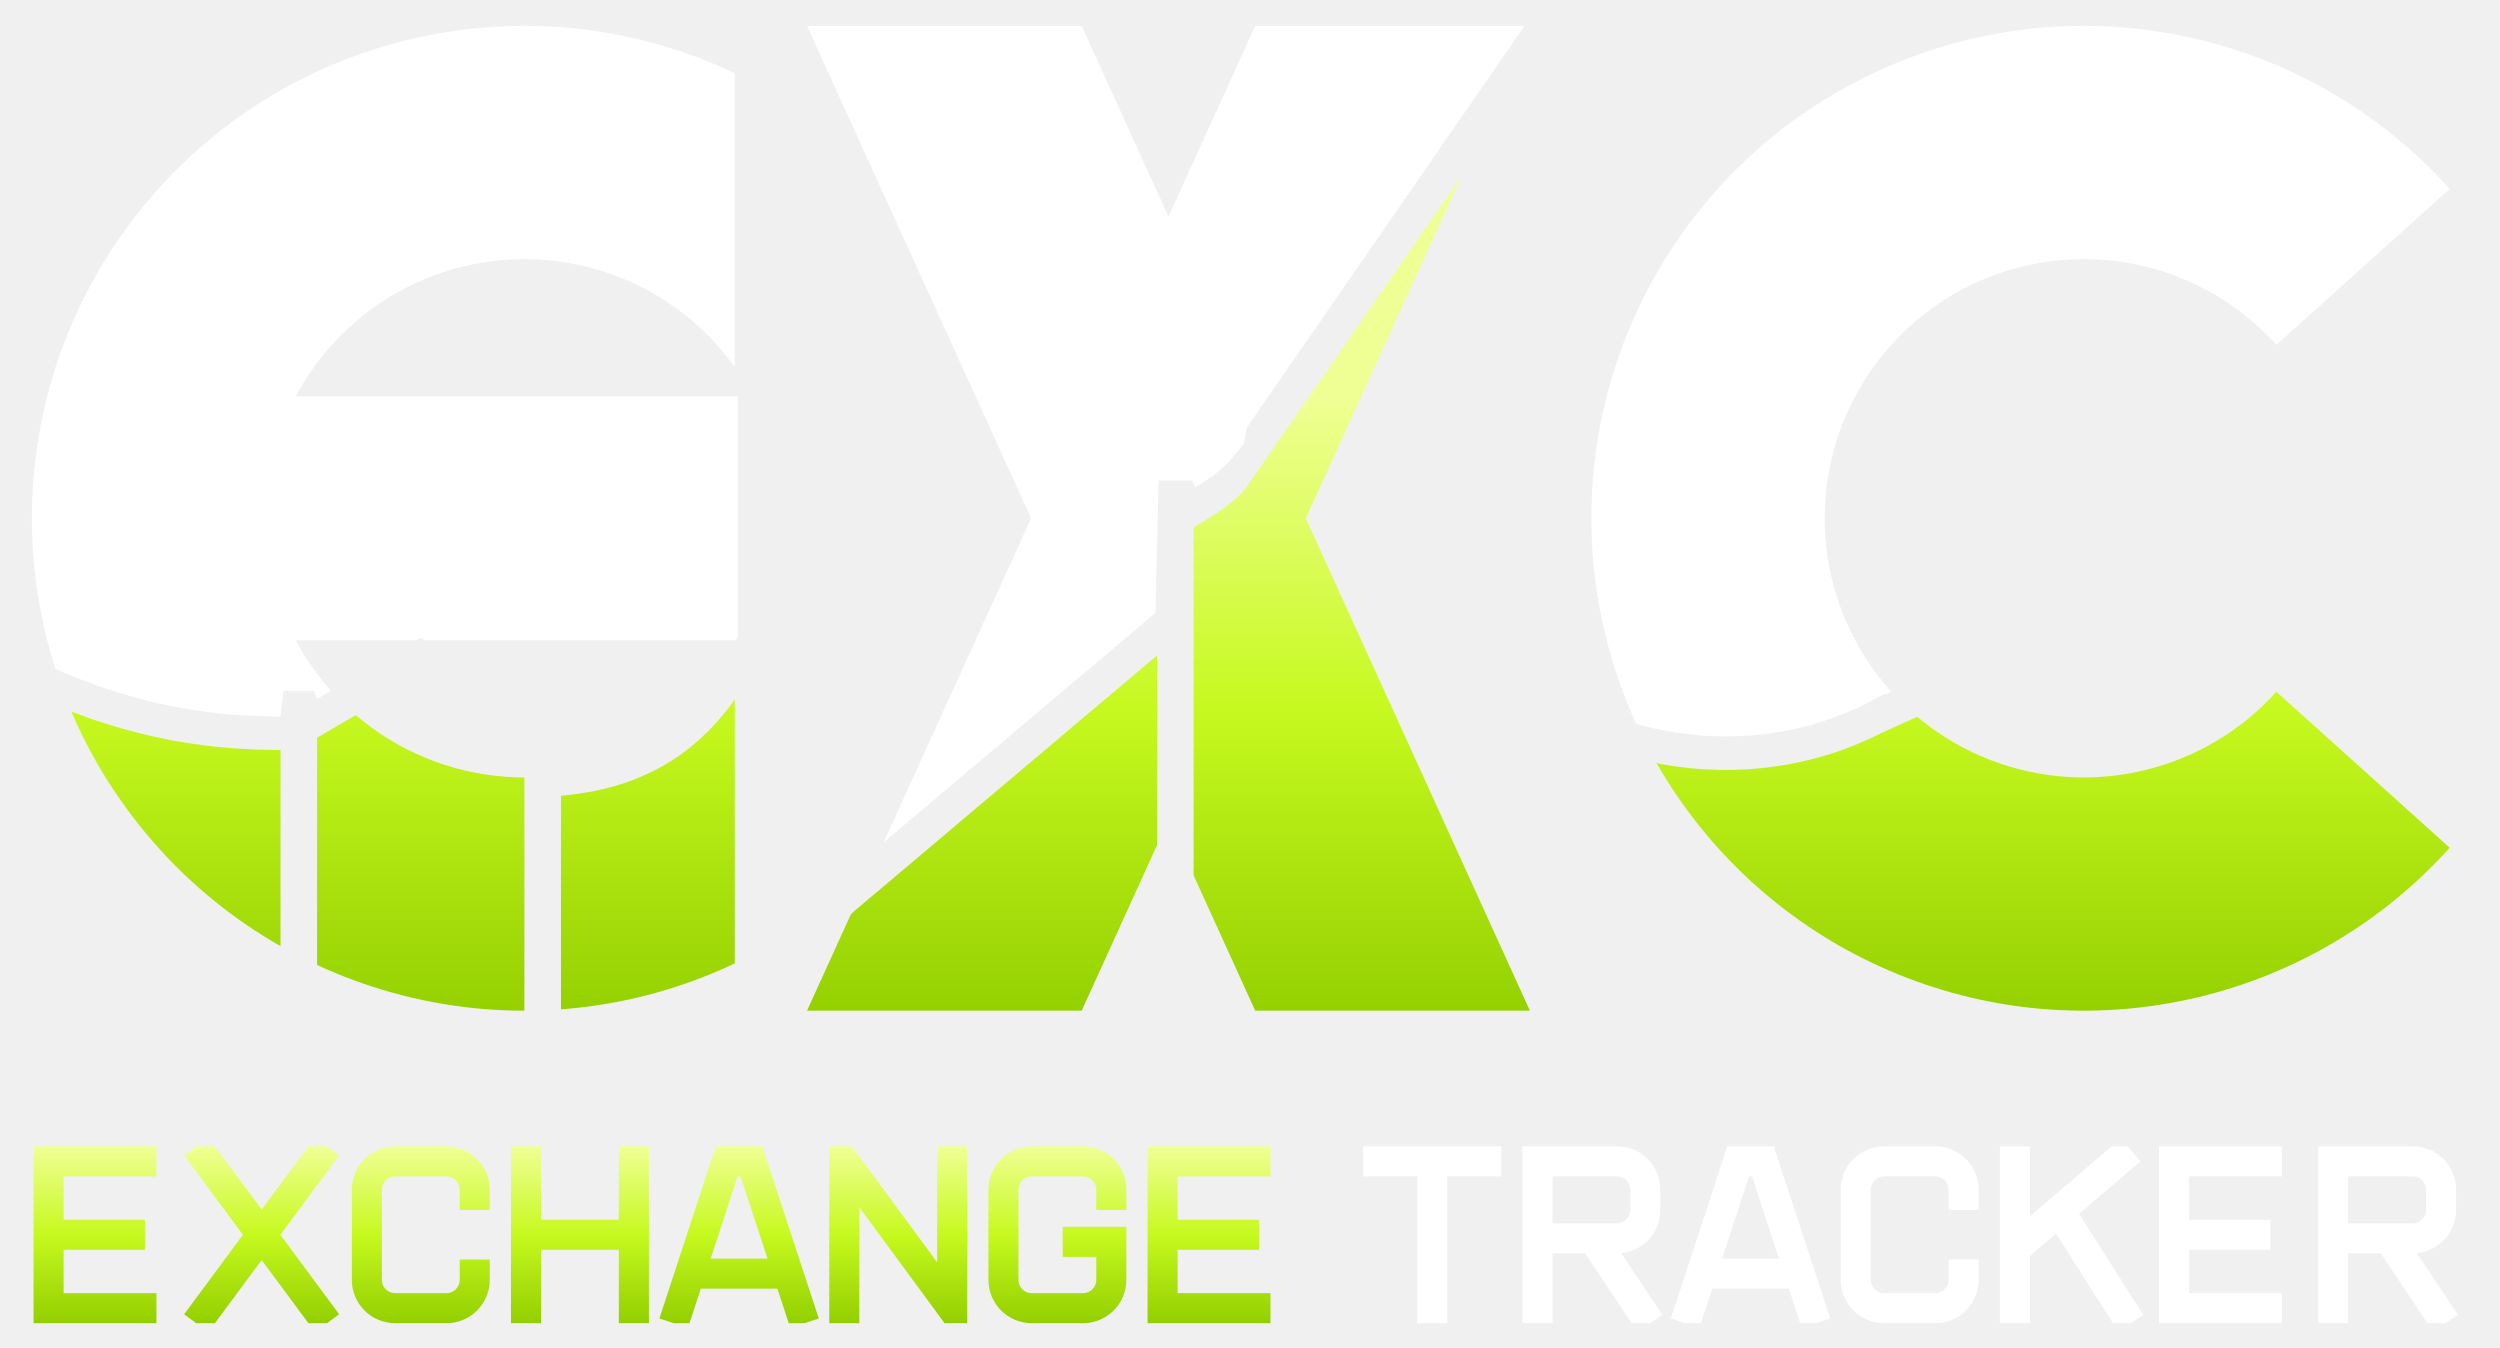
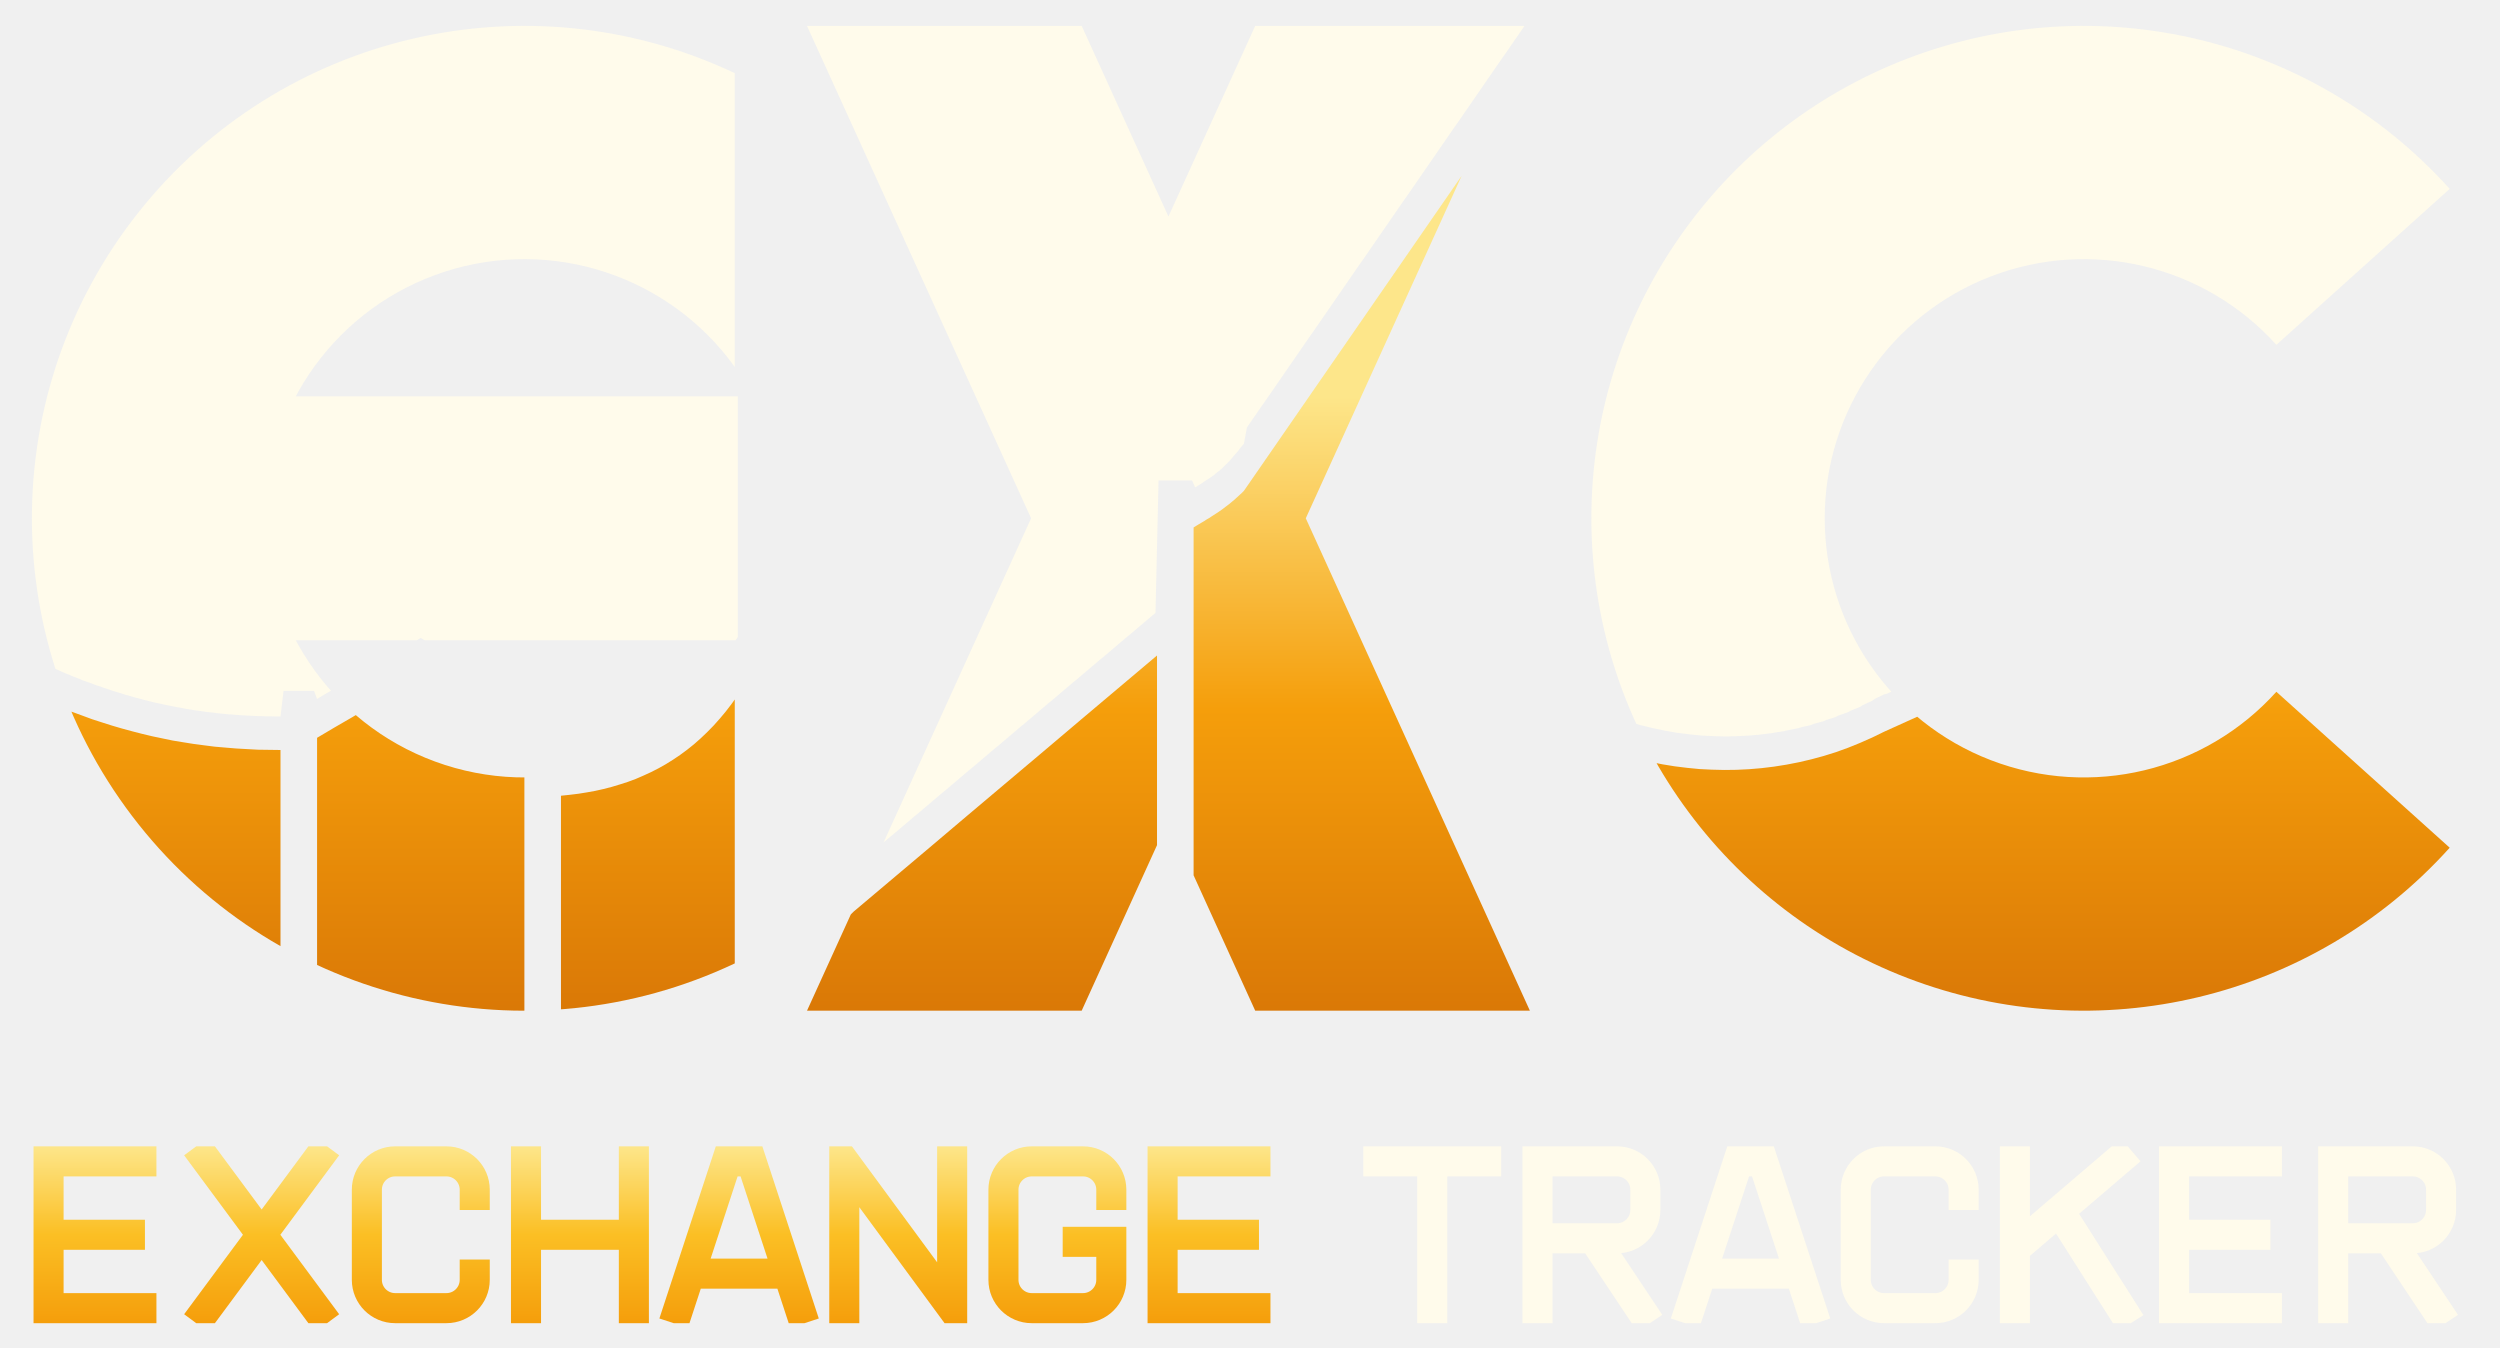
<svg xmlns="http://www.w3.org/2000/svg" viewBox="-14 -10 1640 884" role="img" aria-labelledby="exchange-tracker-exc3-full-dark-t">
  <defs>
-     <linearGradient id="e3darkf-lime" gradientUnits="userSpaceOnUse" x1="0" y1="250" x2="0" y2="660">
-       <stop offset="0" stop-color="#F0FF94" />
-       <stop offset="0.5" stop-color="#C6F91F" />
-       <stop offset="1" stop-color="#93CF00" />
+     <linearGradient id="e3darkf-amb" gradientUnits="userSpaceOnUse" x1="0" y1="250" x2="0" y2="660">
+       <stop offset="0" stop-color="#FDE68A" />
+       <stop offset="0.5" stop-color="#F59E0B" />
+       <stop offset="1" stop-color="#D97706" />
    </linearGradient>
    <clipPath id="e3darkf-xbox">
      <rect x="515" y="7" width="475" height="646" />
    </clipPath>
    <clipPath id="e3darkf-acc">
      <path d="M7.0 446.0 13.6 448.9 20.2 451.7 26.8 454.4 33.3 457.0 39.9 459.4 46.4 461.8 52.9 463.9 59.5 466.0 66.0 467.9 72.6 469.7 79.2 471.4 85.9 473.0 92.6 474.4 99.3 475.8 106.0 476.9 112.9 478.0 119.7 478.9 126.7 479.8 133.7 480.4 140.8 481.0 147.9 481.4 155.2 481.8 162.6 481.9 170.0 482.0 L170.0 720 L7.0 720 Z M194.0 474.0 205.3 467.3 216.7 460.7 228.0 454.0 239.3 447.3 250.7 440.7 262.0 434.0 273.3 440.7 284.7 447.3 296.0 454.0 307.3 460.7 318.7 467.3 330.0 474.0 L330.0 720 L194.0 720 Z M354.0 512.0 359.7 511.4 365.4 510.7 371.0 509.8 376.5 508.8 381.9 507.6 387.3 506.2 392.6 504.6 397.9 502.9 403.0 501.0 408.1 498.8 413.1 496.5 418.0 494.0 422.8 491.3 427.6 488.3 432.2 485.2 436.8 481.8 441.3 478.2 445.7 474.3 450.0 470.2 454.2 465.9 458.3 461.3 462.3 456.5 466.2 451.4 470.0 446.0 L470.0 720 L354.0 720 Z M515.0 606.0 516.6 606.0 518.1 605.8 519.7 605.6 521.1 605.4 522.5 605.0 523.9 604.6 525.3 604.1 526.6 603.6 527.9 602.9 529.2 602.3 530.4 601.5 531.6 600.8 532.8 599.9 534.0 599.0 535.2 598.1 536.4 597.1 537.6 596.1 538.8 595.0 539.9 593.9 541.1 592.8 542.3 591.6 543.5 590.5 544.8 589.2 546.0 588.0 570.9 567.0 595.8 546.0 620.6 525.0 645.5 504.0 670.4 483.0 695.2 462.0 720.1 441.0 745.0 420.0 L745.0 720 L515.0 720 Z M769.0 336.0 770.8 334.9 772.6 333.8 774.3 332.8 776.0 331.8 777.5 330.8 779.1 329.9 780.6 328.9 782.0 328.0 783.4 327.1 784.8 326.2 786.1 325.3 787.4 324.4 788.6 323.5 789.9 322.5 791.1 321.6 792.3 320.7 793.5 319.7 794.7 318.7 795.9 317.7 797.1 316.6 798.3 315.5 799.5 314.4 800.8 313.2 802.0 312.0 825.5 278.0 849.0 244.0 872.5 210.0 896.0 176.0 919.5 142.0 943.0 108.0 966.5 74.0 990.0 40.0 L990.0 720 L769.0 720 Z M1030.0 478.0 1037.6 480.9 1045.2 483.5 1052.9 485.9 1060.8 488.0 1068.6 489.8 1076.6 491.4 1084.6 492.7 1092.7 493.7 1100.8 494.5 1108.9 494.9 1117.1 495.1 1125.2 495.0 1133.4 494.6 1141.6 493.9 1149.8 492.9 1158.0 491.6 1166.2 490.0 1174.3 488.1 1182.4 485.9 1190.4 483.4 1198.4 480.5 1206.3 477.3 1214.2 473.8 1222.0 470.0 1270.2 448.2 1318.5 426.5 1366.8 404.8 1415.0 383.0 1463.2 361.2 1511.5 339.5 1559.8 317.8 1608.0 296.0 L1608.0 720 L1030.0 720 Z " />
    </clipPath>
    <clipPath id="e3darkf-ink">
      <path d="M-20.0 415.2 -18.0 415.2 -16.0 415.2 -14.0 415.2 -12.0 415.2 -10.0 415.2 -8.0 415.2 -6.0 415.2 -4.0 415.2 -2.0 415.2 0.0 415.2 2.0 415.2 4.0 415.2 6.0 415.2 8.0 422.4 10.0 423.3 12.0 424.1 14.0 425.2 16.0 426.0 18.0 426.9 20.0 427.7 22.0 428.7 24.0 429.5 26.0 430.4 28.0 431.3 30.0 432.1 32.0 432.9 34.0 433.8 36.0 434.5 38.0 435.3 40.0 436.2 42.0 436.9 44.0 437.6 46.0 438.3 48.0 439.1 50.0 439.8 52.0 440.4 54.0 441.2 56.0 441.8 58.0 442.5 60.0 443.2 62.0 443.8 64.0 444.4 66.0 445.0 68.0 445.7 70.0 446.2 72.0 446.8 74.0 447.4 76.0 447.9 78.0 448.4 80.0 449.0 82.0 449.5 84.0 450.0 86.0 450.5 88.0 451.0 90.0 451.4 92.0 451.8 94.0 452.3 96.0 452.7 98.0 453.1 100.0 453.5 102.0 453.9 104.0 454.2 106.0 454.6 108.0 455.0 110.0 455.3 112.0 455.6 114.0 456.0 116.0 456.2 118.0 456.5 120.0 456.8 122.0 457.1 124.0 457.3 126.0 457.5 128.0 457.8 130.0 458.0 132.0 458.2 134.0 458.4 136.0 458.6 138.0 458.7 140.0 458.9 142.0 459.0 144.0 459.2 146.0 459.3 148.0 459.4 150.0 459.5 152.0 459.6 154.0 459.7 156.0 459.8 158.0 459.8 160.0 459.9 162.0 459.9 164.0 459.9 166.0 460.0 168.0 460.0 170.0 460.0 172.0 443.2 174.0 443.2 176.0 443.2 178.0 443.2 180.0 443.2 182.0 443.2 184.0 443.2 186.0 443.2 188.0 443.2 190.0 443.2 192.0 443.2 194.0 448.5 196.0 447.3 198.0 446.1 200.0 444.9 202.0 443.8 204.0 442.6 206.0 441.4 208.0 440.2 210.0 439.1 212.0 437.9 214.0 436.7 216.0 435.5 218.0 434.4 220.0 433.2 222.0 432.0 224.0 430.8 226.0 429.7 228.0 428.5 230.0 427.3 232.0 426.1 234.0 424.9 236.0 423.8 238.0 422.6 240.0 421.4 242.0 420.2 244.0 419.1 246.0 417.9 248.0 416.7 250.0 415.5 252.0 414.4 254.0 413.2 256.0 412.0 258.0 410.8 260.0 409.7 262.0 408.5 264.0 409.7 266.0 410.8 268.0 412.0 270.0 413.2 272.0 414.4 274.0 415.5 276.0 416.7 278.0 417.9 280.0 419.1 282.0 420.2 284.0 421.4 286.0 422.6 288.0 423.8 290.0 424.9 292.0 426.1 294.0 427.3 296.0 428.5 298.0 429.7 300.0 430.8 302.0 432.0 304.0 433.2 306.0 434.4 308.0 435.5 310.0 436.7 312.0 437.9 314.0 439.1 316.0 440.2 318.0 441.4 320.0 442.6 322.0 443.8 324.0 444.9 326.0 446.1 328.0 447.3 330.0 448.5 332.0 443.2 334.0 443.2 336.0 443.2 338.0 443.2 340.0 443.2 342.0 443.2 344.0 443.2 346.0 443.2 348.0 443.2 350.0 443.2 352.0 443.2 354.0 489.9 356.0 489.7 358.0 489.5 360.0 489.2 362.0 489.0 364.0 488.7 366.0 488.3 368.0 488.0 370.0 487.7 372.0 487.2 374.0 486.9 376.0 486.5 378.0 485.9 380.0 485.5 382.0 484.8 384.0 484.3 386.0 483.8 388.0 483.1 390.0 482.5 392.0 481.9 394.0 481.0 396.0 480.3 398.0 479.3 400.0 478.6 402.0 477.9 404.0 476.7 406.0 475.9 408.0 475.0 410.0 473.7 412.0 472.8 414.0 471.3 416.0 470.3 418.0 469.3 420.0 467.6 422.0 466.5 424.0 464.7 426.0 463.4 428.0 461.5 430.0 460.1 432.0 458.7 434.0 456.5 436.0 455.0 438.0 452.6 440.0 450.9 442.0 448.3 444.0 446.5 446.0 443.6 448.0 441.7 450.0 438.6 452.0 436.5 454.0 434.5 456.0 430.9 458.0 428.6 460.0 424.7 462.0 422.3 464.0 418.0 466.0 415.4 468.0 410.8 470.0 407.9 472.0 415.2 474.0 415.2 476.0 415.2 478.0 415.2 480.0 415.2 482.0 415.2 484.0 415.2 486.0 415.2 488.0 415.2 490.0 415.2 492.0 415.2 494.0 415.2 496.0 415.2 498.0 415.2 500.0 415.2 502.0 415.2 504.0 415.2 506.0 415.2 508.0 415.2 510.0 415.2 512.0 415.2 514.0 415.2 516.0 584.0 518.0 583.8 520.0 583.2 522.0 582.5 524.0 581.2 526.0 580.0 528.0 578.0 530.0 576.3 532.0 573.7 534.0 571.7 536.0 568.9 538.0 566.1 540.0 563.5 542.0 561.3 544.0 559.0 546.0 556.9 548.0 557.5 550.0 555.8 552.0 554.1 554.0 552.5 556.0 550.8 558.0 549.1 560.0 547.4 562.0 545.7 564.0 544.0 566.0 542.3 568.0 540.6 570.0 538.9 572.0 537.3 574.0 535.6 576.0 533.9 578.0 532.2 580.0 530.5 582.0 528.8 584.0 527.1 586.0 525.4 588.0 523.8 590.0 522.1 592.0 520.4 594.0 518.7 596.0 517.0 598.0 515.3 600.0 513.6 602.0 511.9 604.0 510.2 606.0 508.6 608.0 506.9 610.0 505.2 612.0 503.5 614.0 501.8 616.0 500.1 618.0 498.4 620.0 496.7 622.0 495.0 624.0 493.4 626.0 491.7 628.0 490.0 630.0 488.3 632.0 486.6 634.0 484.9 636.0 483.2 638.0 481.5 640.0 479.9 642.0 478.2 644.0 476.5 646.0 474.8 648.0 473.1 650.0 471.4 652.0 469.7 654.0 468.0 656.0 466.3 658.0 464.7 660.0 463.0 662.0 461.3 664.0 459.6 666.0 457.9 668.0 456.2 670.0 454.5 672.0 452.8 674.0 451.1 676.0 449.5 678.0 447.8 680.0 446.1 682.0 444.4 684.0 442.7 686.0 441.0 688.0 439.3 690.0 437.6 692.0 436.0 694.0 434.3 696.0 432.6 698.0 430.9 700.0 429.2 702.0 427.5 704.0 425.8 706.0 424.1 708.0 422.4 710.0 420.8 712.0 419.1 714.0 417.4 716.0 415.7 718.0 414.0 720.0 412.3 722.0 410.6 724.0 408.9 726.0 407.2 728.0 405.6 730.0 403.9 732.0 402.2 734.0 400.5 736.0 398.8 738.0 397.1 740.0 395.4 742.0 393.7 744.0 392.1 746.0 305.2 748.0 305.2 750.0 305.2 752.0 305.2 754.0 305.2 756.0 305.2 758.0 305.2 760.0 305.2 762.0 305.2 764.0 305.2 766.0 305.2 768.0 305.2 770.0 309.7 772.0 308.5 774.0 307.3 776.0 305.9 778.0 304.6 780.0 303.3 782.0 301.9 784.0 300.2 786.0 298.7 788.0 296.9 790.0 294.9 792.0 293.0 794.0 290.7 796.0 288.3 798.0 286.1 800.0 283.4 802.0 281.1 804.0 270.4 806.0 267.5 808.0 264.6 810.0 261.7 812.0 258.8 814.0 255.9 816.0 253.1 818.0 250.2 820.0 247.3 822.0 244.4 824.0 241.5 826.0 238.6 828.0 235.7 830.0 232.8 832.0 229.9 834.0 227.0 836.0 224.1 838.0 221.2 840.0 218.3 842.0 215.4 844.0 212.5 846.0 209.6 848.0 206.8 850.0 203.9 852.0 201.0 854.0 198.1 856.0 195.2 858.0 192.3 860.0 189.4 862.0 186.5 864.0 183.6 866.0 180.7 868.0 177.8 870.0 174.9 872.0 172.0 874.0 169.1 876.0 166.2 878.0 163.3 880.0 160.5 882.0 157.6 884.0 154.7 886.0 151.8 888.0 148.9 890.0 146.0 892.0 143.1 894.0 140.2 896.0 137.3 898.0 134.4 900.0 131.5 902.0 128.6 904.0 125.7 906.0 122.8 908.0 119.9 910.0 117.1 912.0 114.2 914.0 111.3 916.0 108.4 918.0 105.5 920.0 102.6 922.0 99.7 924.0 96.8 926.0 93.9 928.0 91.0 930.0 88.1 932.0 85.2 934.0 82.3 936.0 79.4 938.0 76.5 940.0 73.6 942.0 70.8 944.0 67.9 946.0 65.0 948.0 62.1 950.0 59.2 952.0 56.3 954.0 53.4 956.0 50.5 958.0 47.6 960.0 44.7 962.0 41.8 964.0 38.9 966.0 36.0 968.0 33.1 970.0 30.2 972.0 27.3 974.0 24.5 976.0 21.6 978.0 18.7 980.0 15.8 982.0 12.9 984.0 10.0 986.0 7.1 988.0 4.2 990.0 1.3 992.0 9.2 994.0 9.2 996.0 9.2 998.0 9.2 1000.0 9.2 1002.0 9.2 1004.0 9.2 1006.0 9.2 1008.0 9.2 1010.0 9.2 1012.0 9.2 1014.0 9.2 1016.0 9.2 1018.0 9.2 1020.0 9.2 1022.0 9.2 1024.0 9.2 1026.0 9.2 1028.0 9.2 1030.0 454.5 1032.0 455.2 1034.0 456.0 1036.0 456.7 1038.0 457.8 1040.0 458.5 1042.0 459.1 1044.0 459.8 1046.0 460.7 1048.0 461.3 1050.0 462.0 1052.0 462.6 1054.0 463.4 1056.0 463.9 1058.0 464.4 1060.0 465.0 1062.0 465.7 1064.0 466.1 1066.0 466.6 1068.0 467.1 1070.0 467.6 1072.0 468.0 1074.0 468.4 1076.0 468.8 1078.0 469.3 1080.0 469.6 1082.0 470.0 1084.0 470.3 1086.0 470.7 1088.0 470.9 1090.0 471.2 1092.0 471.4 1094.0 471.7 1096.0 471.9 1098.0 472.1 1100.0 472.3 1102.0 472.5 1104.0 472.6 1106.0 472.7 1108.0 472.8 1110.0 472.9 1112.0 473.0 1114.0 473.0 1116.0 473.1 1118.0 473.1 1120.0 473.1 1122.0 473.0 1124.0 473.0 1126.0 472.9 1128.0 472.8 1130.0 472.7 1132.0 472.6 1134.0 472.5 1136.0 472.3 1138.0 472.1 1140.0 472.0 1142.0 471.7 1144.0 471.5 1146.0 471.2 1148.0 471.0 1150.0 470.6 1152.0 470.3 1154.0 470.0 1156.0 469.7 1158.0 469.2 1160.0 468.8 1162.0 468.4 1164.0 468.0 1166.0 467.6 1168.0 467.0 1170.0 466.5 1172.0 466.1 1174.0 465.6 1176.0 464.8 1178.0 464.3 1180.0 463.7 1182.0 463.2 1184.0 462.3 1186.0 461.7 1188.0 461.1 1190.0 460.4 1192.0 459.4 1194.0 458.7 1196.0 458.0 1198.0 457.3 1200.0 456.2 1202.0 455.4 1204.0 454.6 1206.0 453.8 1208.0 452.5 1210.0 451.6 1212.0 450.7 1214.0 449.8 1216.0 448.4 1218.0 447.4 1220.0 446.5 1222.0 445.5 1224.0 445.0 1226.0 444.1 1228.0 443.2 1230.0 442.3 1232.0 441.4 1234.0 440.5 1236.0 439.6 1238.0 438.7 1240.0 437.8 1242.0 436.9 1244.0 436.0 1246.0 435.0 1248.0 434.1 1250.0 433.2 1252.0 432.3 1254.0 431.4 1256.0 430.5 1258.0 429.6 1260.0 428.7 1262.0 427.8 1264.0 426.9 1266.0 426.0 1268.0 425.1 1270.0 424.2 1272.0 423.3 1274.0 422.4 1276.0 421.5 1278.0 420.6 1280.0 419.7 1282.0 418.8 1284.0 417.9 1286.0 417.0 1288.0 416.1 1290.0 415.2 1292.0 414.3 1294.0 413.4 1296.0 412.5 1298.0 411.6 1300.0 410.7 1302.0 409.8 1304.0 408.9 1306.0 408.0 1308.0 407.1 1310.0 406.2 1312.0 405.3 1314.0 404.4 1316.0 403.5 1318.0 402.6 1320.0 401.7 1322.0 400.8 1324.0 399.9 1326.0 399.0 1328.0 398.1 1330.0 397.2 1332.0 396.3 1334.0 395.4 1336.0 394.5 1338.0 393.6 1340.0 392.7 1342.0 391.8 1344.0 390.9 1346.0 390.0 1348.0 389.1 1350.0 388.2 1352.0 387.3 1354.0 386.4 1356.0 385.5 1358.0 384.6 1360.0 383.7 1362.0 382.8 1364.0 381.9 1366.0 381.0 1368.0 380.1 1370.0 379.2 1372.0 378.3 1374.0 377.3 1376.0 376.4 1378.0 375.5 1380.0 374.6 1382.0 373.7 1384.0 372.8 1386.0 371.9 1388.0 371.0 1390.0 370.1 1392.0 369.2 1394.0 368.3 1396.0 367.4 1398.0 366.5 1400.0 365.6 1402.0 364.7 1404.0 363.8 1406.0 362.9 1408.0 362.0 1410.0 361.1 1412.0 360.2 1414.0 359.3 1416.0 358.4 1418.0 357.5 1420.0 356.6 1422.0 355.7 1424.0 354.8 1426.0 353.9 1428.0 353.0 1430.0 352.1 1432.0 351.2 1434.0 350.3 1436.0 349.4 1438.0 348.5 1440.0 347.6 1442.0 346.7 1444.0 345.8 1446.0 344.9 1448.0 344.0 1450.0 343.1 1452.0 342.2 1454.0 341.3 1456.0 340.4 1458.0 339.5 1460.0 338.6 1462.0 337.7 1464.0 336.8 1466.0 335.9 1468.0 335.0 1470.0 334.1 1472.0 333.2 1474.0 332.3 1476.0 331.4 1478.0 330.5 1480.0 329.6 1482.0 328.7 1484.0 327.8 1486.0 326.9 1488.0 326.0 1490.0 325.1 1492.0 324.2 1494.0 323.3 1496.0 322.4 1498.0 321.5 1500.0 320.6 1502.0 319.7 1504.0 318.7 1506.0 317.8 1508.0 316.9 1510.0 316.0 1512.0 315.1 1514.0 314.2 1516.0 313.3 1518.0 312.4 1520.0 311.5 1522.0 310.6 1524.0 309.7 1526.0 308.8 1528.0 307.9 1530.0 307.0 1532.0 306.1 1534.0 305.2 1536.0 304.3 1538.0 303.4 1540.0 302.5 1542.0 301.6 1544.0 300.7 1546.0 299.8 1548.0 298.9 1550.0 298.0 1552.0 297.1 1554.0 296.2 1556.0 295.3 1558.0 294.4 1560.0 293.5 1562.0 292.6 1564.0 291.7 1566.0 290.8 1568.0 289.9 1570.0 289.0 1572.0 288.1 1574.0 287.2 1576.0 286.3 1578.0 285.4 1580.0 284.5 1582.0 283.6 1584.0 282.7 1586.0 281.8 1588.0 280.9 1590.0 280.0 1592.0 279.1 1594.0 278.2 1596.0 277.3 1598.0 276.4 1600.0 275.5 1602.0 274.6 1604.0 273.7 1606.0 272.8 1608.0 271.9 1610.0 265.2 1612.0 265.2 1614.0 265.2 1616.0 265.2 1618.0 265.2 1620.0 265.2 1622.0 265.2 1624.0 265.2 1626.0 265.2 1628.0 265.2 1630.0 265.2 1632.0 265.2 1634.0 265.2 1636.0 265.2 1638.0 265.2 1640.0 265.2 L1640 -40 L-20 -40 Z" />
    </clipPath>
  </defs>
  <g clip-path="url(#e3darkf-ink)">
-     <g fill="#FFFFFF" stroke="#FFFFFF">
+     <g fill="#FFFBEB" stroke="#FFFBEB">
      <path d="M468 38A323 323 0 1 0 468 622L468 429.3A170 170 0 1 1 468 230.7Z" stroke="none" />
      <rect x="150" y="250" width="320" height="160" stroke="none" />
      <g clip-path="url(#e3darkf-xbox)">
        <path d="M565.9 -80L939.1 740M939.1 -80L565.9 740" fill="none" stroke-width="164" />
      </g>
      <path d="M1593 113.9A323 323 0 1 0 1593 546.1L1479.3 443.8A170 170 0 1 1 1479.3 216.2Z" stroke="none" />
    </g>
  </g>
  <g clip-path="url(#e3darkf-acc)">
-     <g fill="url(#e3darkf-lime)" stroke="url(#e3darkf-lime)">
+     <g fill="url(#e3darkf-amb)" stroke="url(#e3darkf-amb)">
      <path d="M468 38A323 323 0 1 0 468 622L468 429.3A170 170 0 1 1 468 230.7Z" stroke="none" />
      <rect x="150" y="250" width="320" height="160" stroke="none" />
      <g clip-path="url(#e3darkf-xbox)">
        <path d="M565.9 -80L939.1 740M939.1 -80L565.9 740" fill="none" stroke-width="164" />
      </g>
      <path d="M1593 113.9A323 323 0 1 0 1593 546.1L1479.3 443.8A170 170 0 1 1 1479.3 216.2Z" stroke="none" />
    </g>
  </g>
  <defs>
    <linearGradient id="e3darkf-wm" gradientUnits="userSpaceOnUse" x1="0" y1="0" x2="0" y2="100">
-       <stop offset="0" stop-color="#F0FF94" />
-       <stop offset="0.5" stop-color="#C6F91F" />
-       <stop offset="1" stop-color="#93CF00" />
+       <stop offset="0" stop-color="#FDE68A" />
+       <stop offset="0.5" stop-color="#FBBF24" />
+       <stop offset="1" stop-color="#F59E0B" />
    </linearGradient>
    <clipPath id="e3darkf-band">
      <rect x="-20" y="0" width="1460" height="100" />
    </clipPath>
  </defs>
  <g transform="translate(8 742) scale(1.16)" fill="none" stroke-width="17" clip-path="url(#e3darkf-band)">
    <g stroke="url(#e3darkf-wm)">
      <path transform="translate(0 0)" d="M69.5 8.5H8.5V91.5H69.5M8.5 50H63" />
      <path transform="translate(90 0)" d="M2 0L76 100M76 0L2 100" />
      <path transform="translate(180 0)" d="M69.5 36V24.5A16 16 0 0 0 53.5 8.5H24.5A16 16 0 0 0 8.5 24.5V75.5A16 16 0 0 0 24.5 91.5H53.5A16 16 0 0 0 69.5 75.5V64" />
      <path transform="translate(270 0)" d="M8.5 0V100M69.5 0V100M8.5 50H69.5" />
      <path transform="translate(360 0)" d="M2 100L32 8.5H46L76 100M11 72H67" />
      <path transform="translate(450 0)" d="M8.5 100V8.5L69.5 91.5V0" />
      <path transform="translate(540 0)" d="M69.5 36V24.5A16 16 0 0 0 53.5 8.5H24.5A16 16 0 0 0 8.5 24.5V75.5A16 16 0 0 0 24.5 91.5H53.5A16 16 0 0 0 69.5 75.5V54H42" />
      <path transform="translate(630 0)" d="M69.5 8.5H8.5V91.5H69.5M8.5 50H63" />
    </g>
-     <g stroke="#FFFFFF">
+     <g stroke="#FFFBEB">
      <path transform="translate(752 0)" d="M0 8.5H78M39 8.5V100" />
      <path transform="translate(842 0)" d="M8.5 100V8.5H53.5A16 16 0 0 1 69.5 24.5V36A16 16 0 0 1 53.5 52H8.5M40 52L72 100" />
      <path transform="translate(932 0)" d="M2 100L32 8.5H46L76 100M11 72H67" />
      <path transform="translate(1022 0)" d="M69.5 36V24.5A16 16 0 0 0 53.5 8.5H24.5A16 16 0 0 0 8.5 24.5V75.5A16 16 0 0 0 24.5 91.5H53.5A16 16 0 0 0 69.5 75.5V64" />
      <path transform="translate(1112 0)" d="M8.5 0V100M8.5 58L74 2M34 37L74 100" />
      <path transform="translate(1202 0)" d="M69.5 8.5H8.5V91.5H69.5M8.5 50H63" />
      <path transform="translate(1292 0)" d="M8.5 100V8.5H53.5A16 16 0 0 1 69.5 24.5V36A16 16 0 0 1 53.5 52H8.5M40 52L72 100" />
    </g>
  </g>
</svg>
